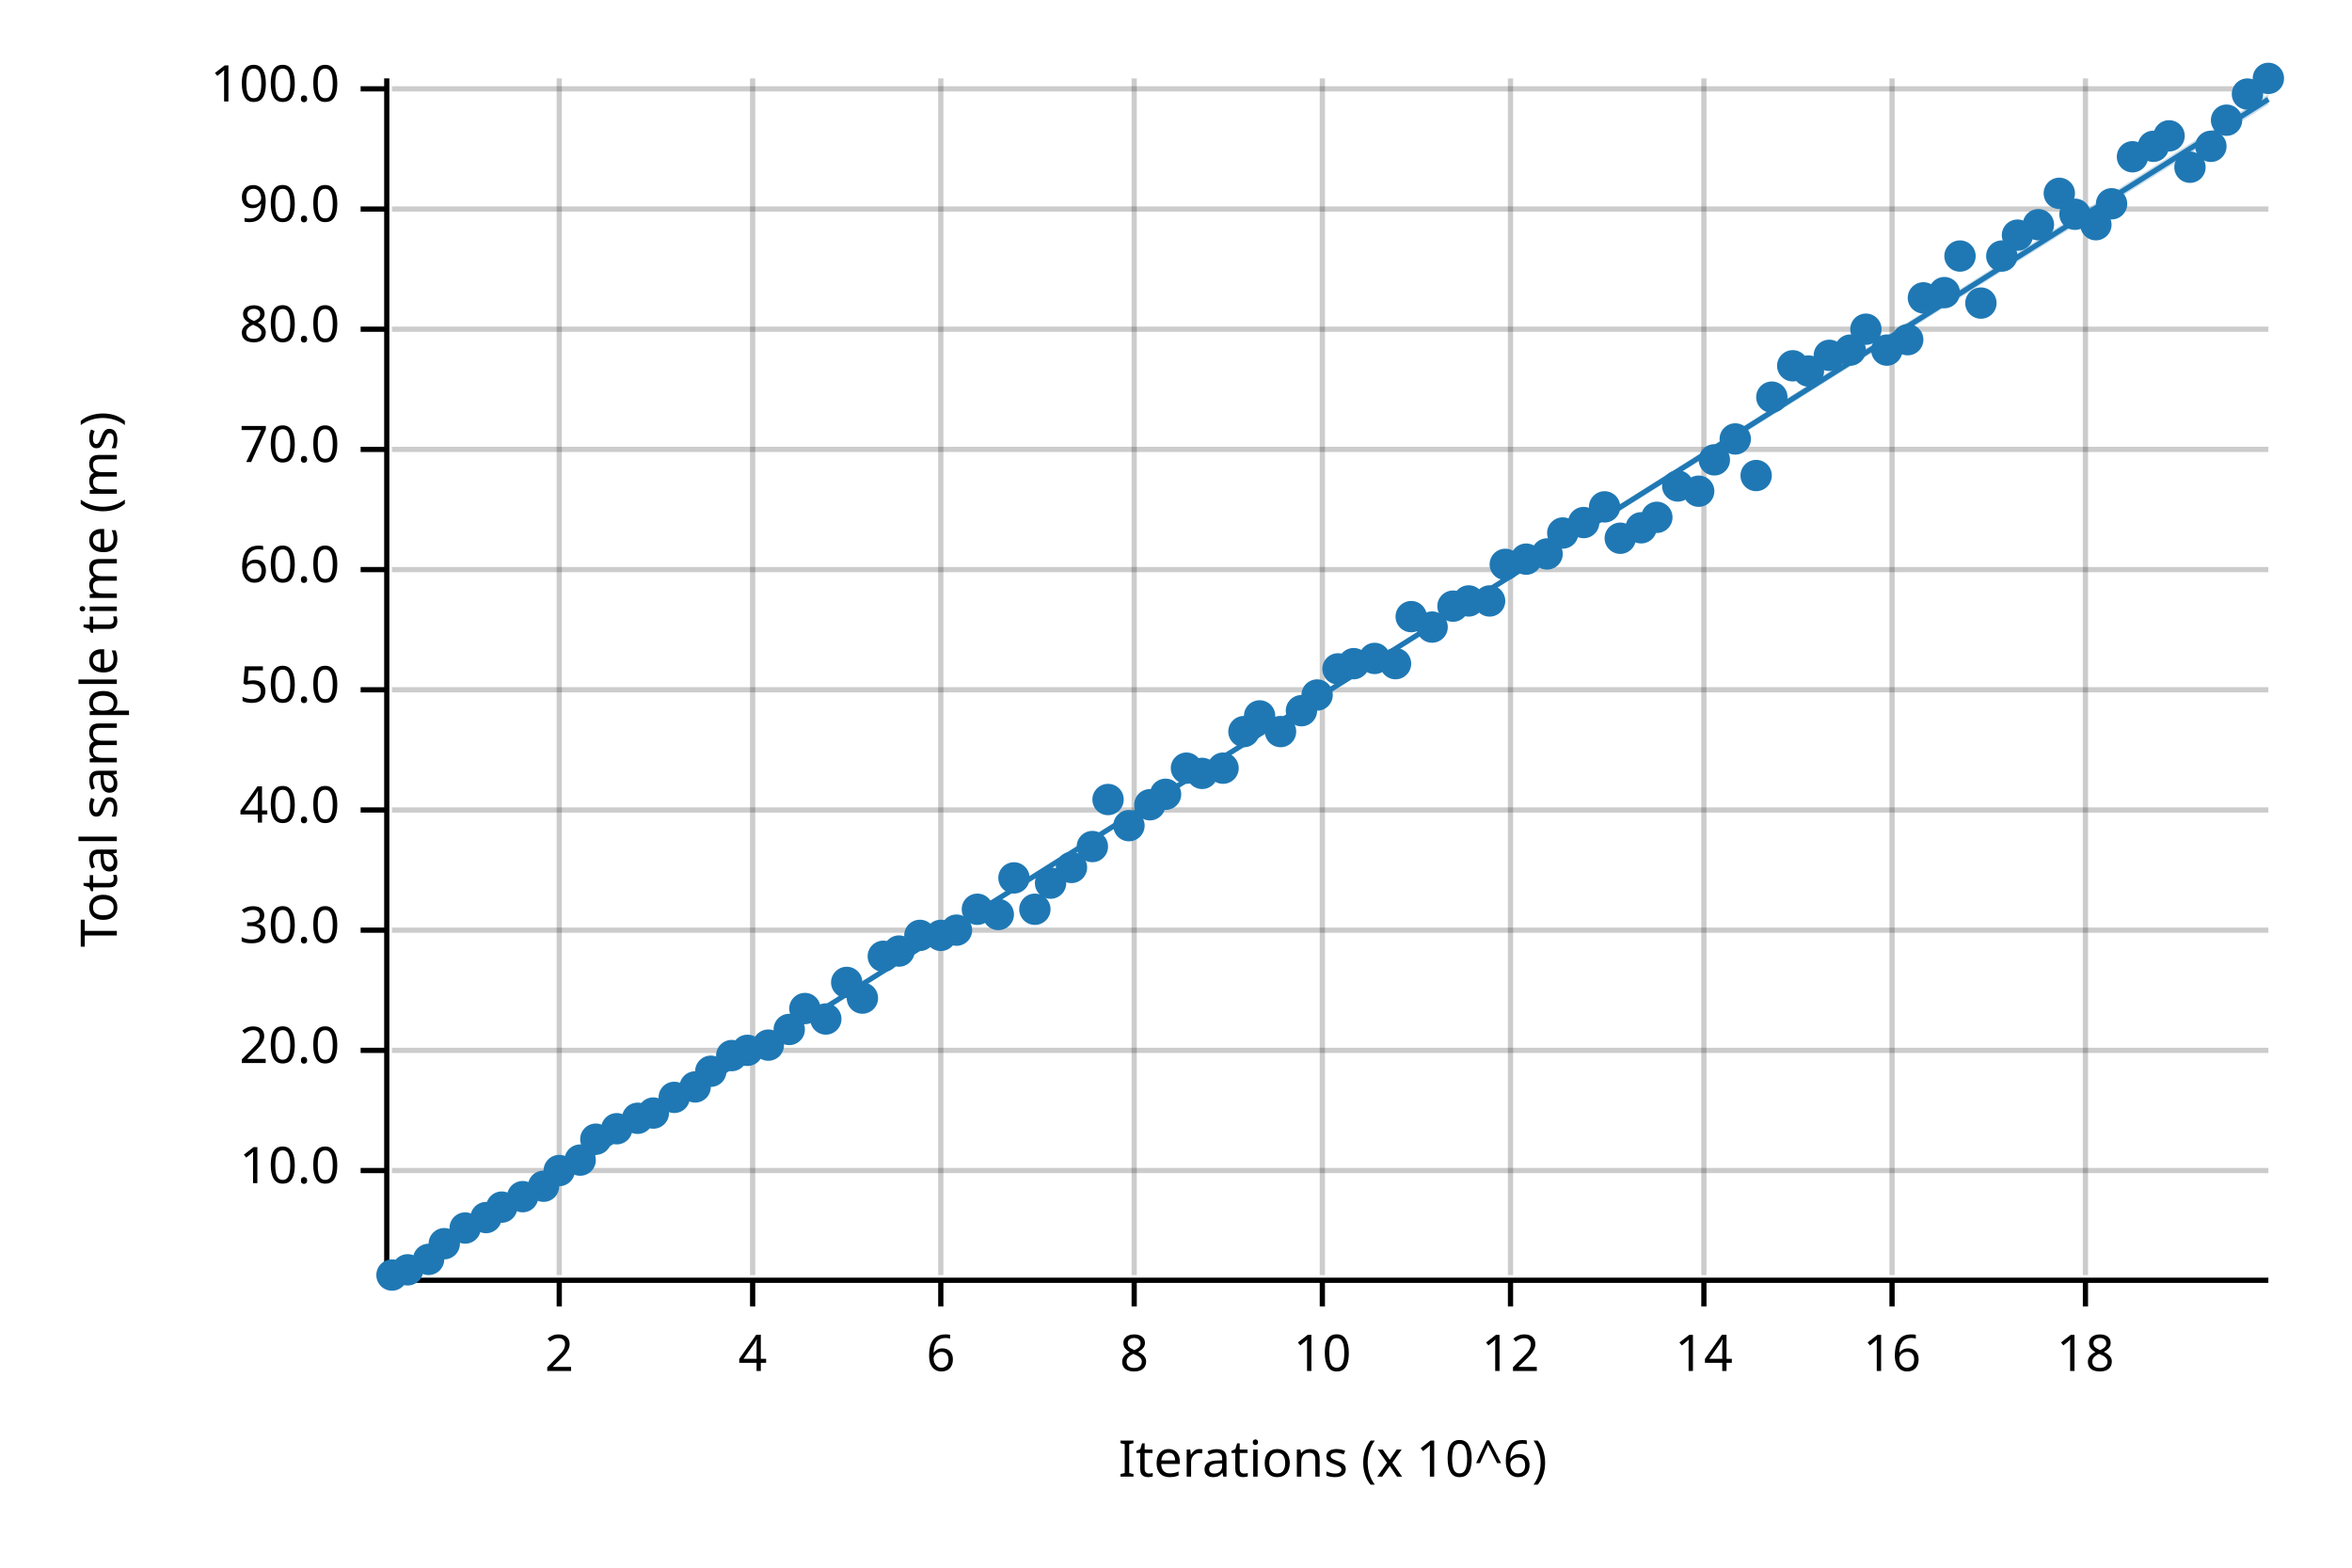
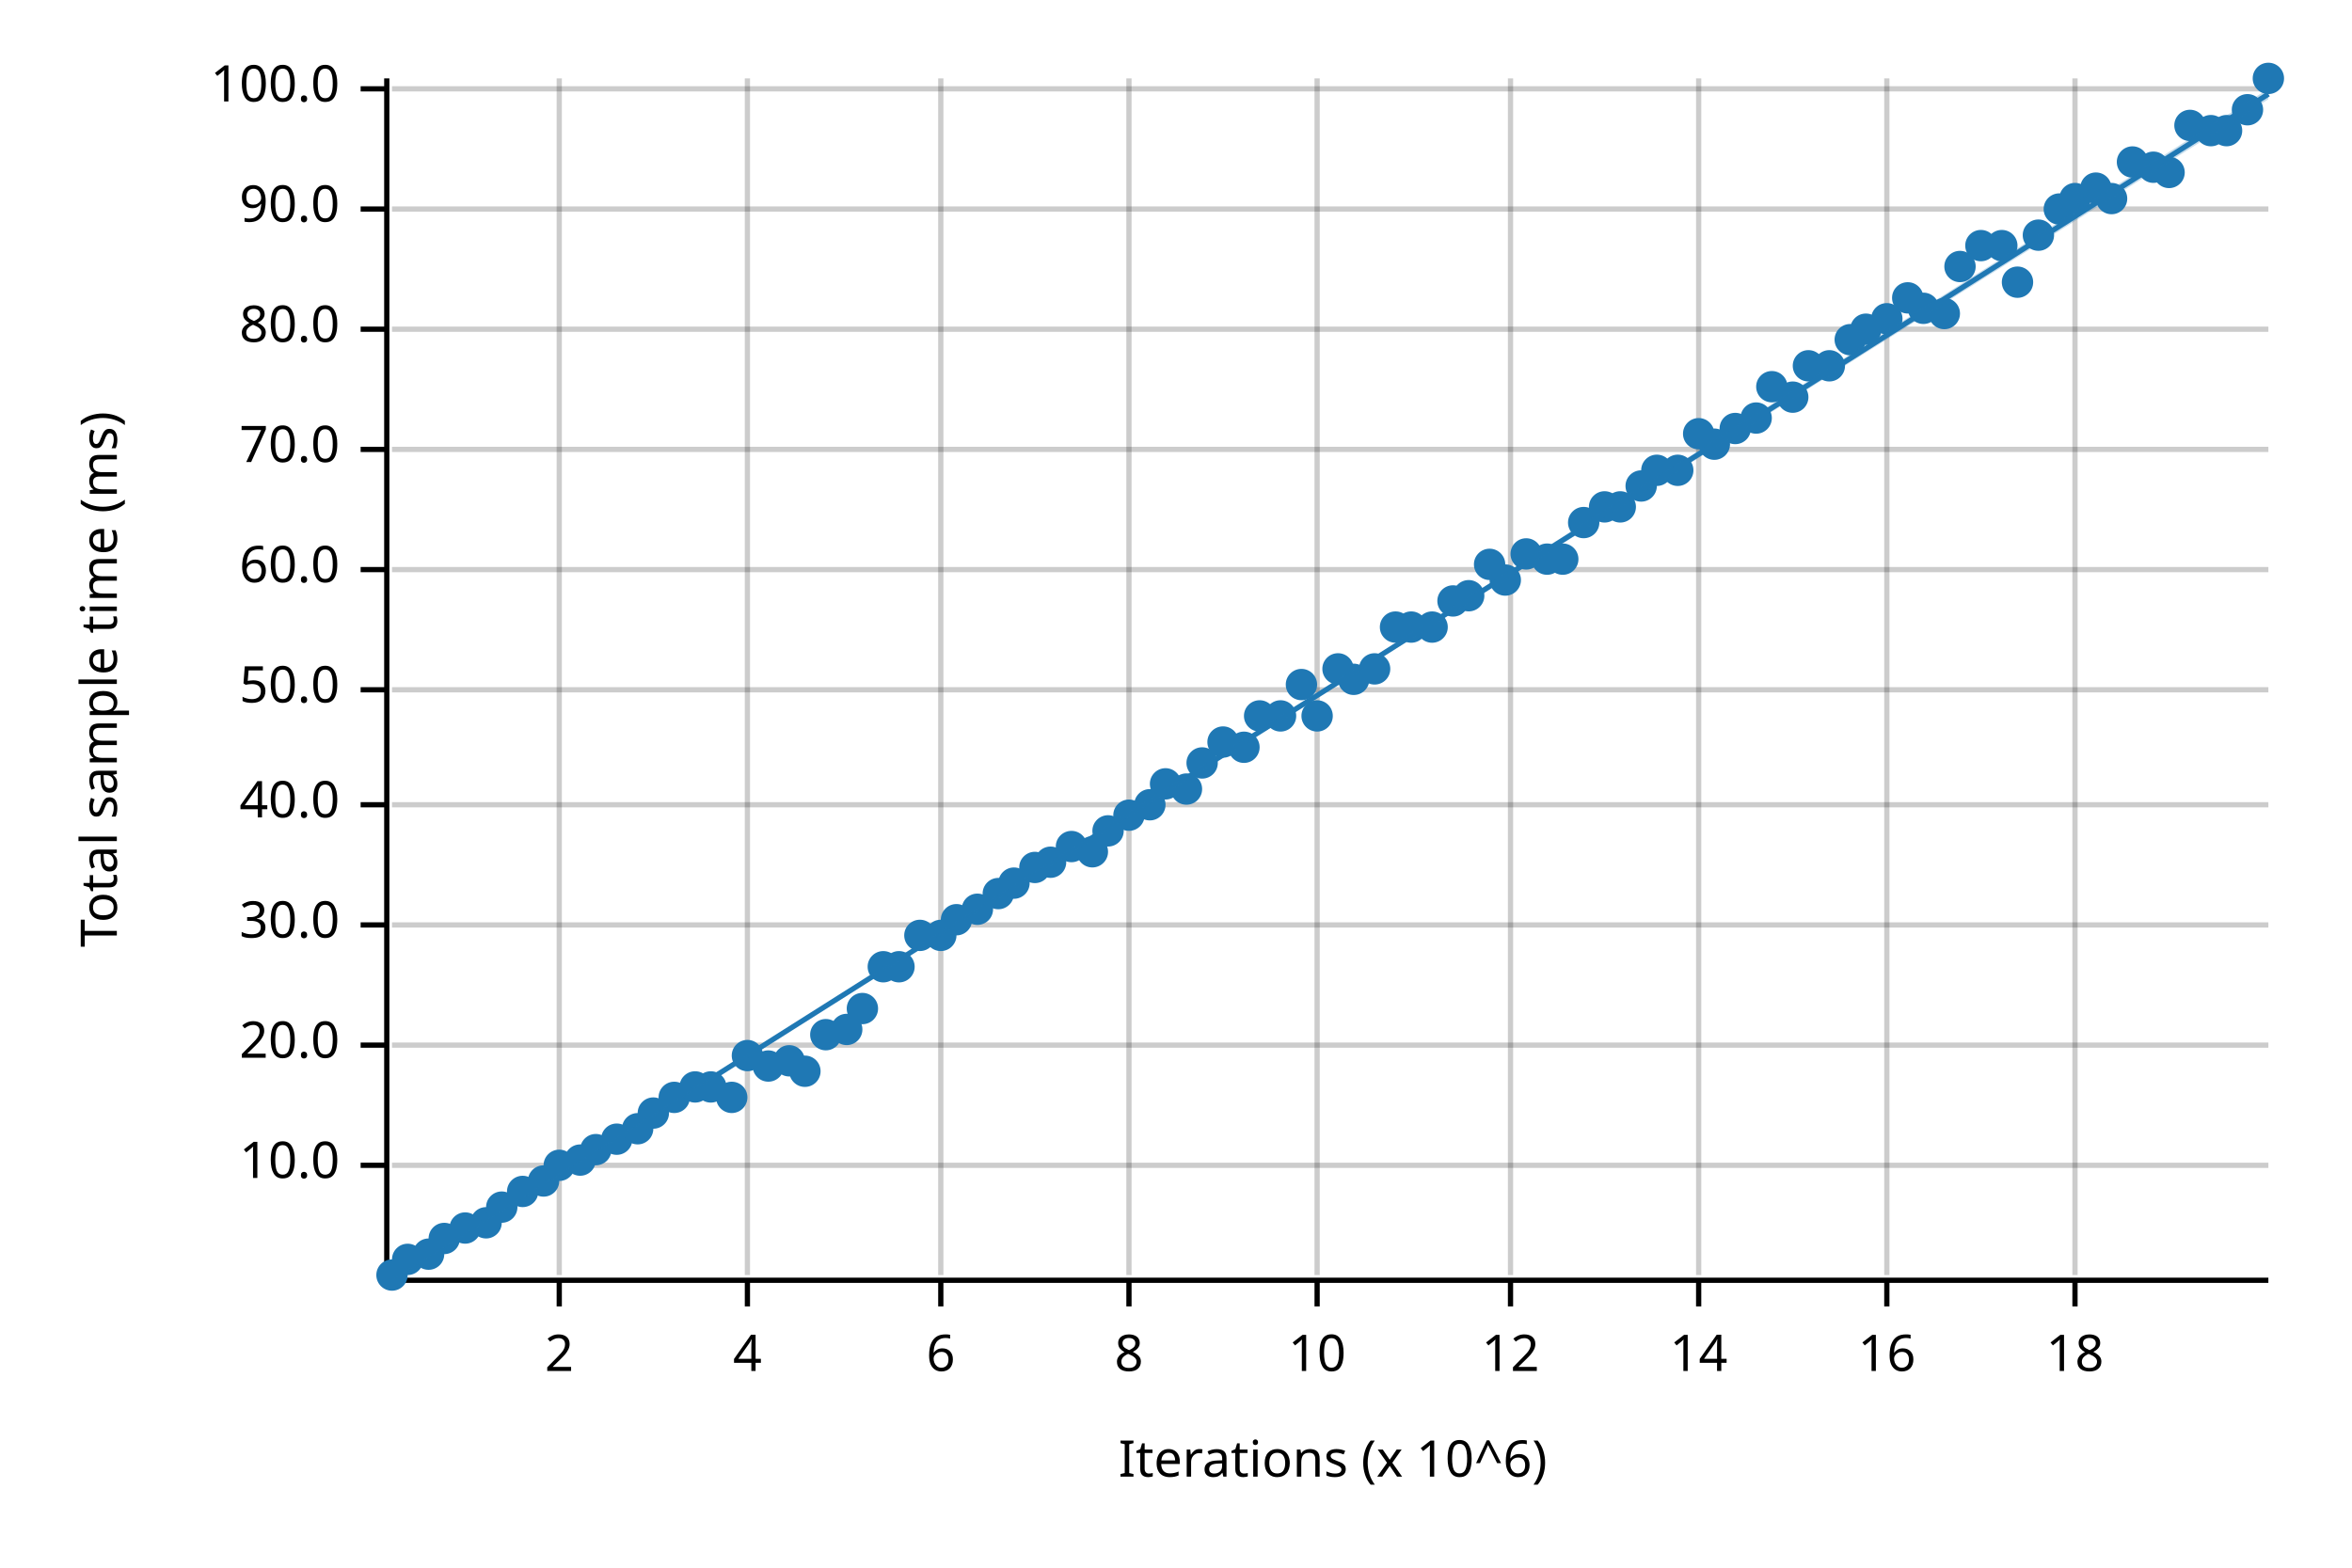
<svg xmlns="http://www.w3.org/2000/svg" width="450" height="300" viewBox="0 0 450 300">
  <text x="15" y="130" dy="0.76em" text-anchor="middle" font-family="sans-serif" font-size="9.677" opacity="1" fill="#000000" transform="rotate(270, 15, 130)">
Total sample time (ms)
</text>
  <text x="255" y="285" dy="-0.5ex" text-anchor="middle" font-family="sans-serif" font-size="9.677" opacity="1" fill="#000000">
Iterations (x 10^6)
</text>
  <line opacity="0.2" stroke="#000000" stroke-width="1" x1="107" y1="244" x2="107" y2="15" />
-   <line opacity="0.2" stroke="#000000" stroke-width="1" x1="144" y1="244" x2="144" y2="15" />
+   <line opacity="0.2" stroke="#000000" stroke-width="1" x1="143" y1="244" x2="143" y2="15" />
  <line opacity="0.2" stroke="#000000" stroke-width="1" x1="180" y1="244" x2="180" y2="15" />
-   <line opacity="0.2" stroke="#000000" stroke-width="1" x1="217" y1="244" x2="217" y2="15" />
-   <line opacity="0.2" stroke="#000000" stroke-width="1" x1="253" y1="244" x2="253" y2="15" />
+   <line opacity="0.2" stroke="#000000" stroke-width="1" x1="216" y1="244" x2="216" y2="15" />
+   <line opacity="0.2" stroke="#000000" stroke-width="1" x1="252" y1="244" x2="252" y2="15" />
  <line opacity="0.2" stroke="#000000" stroke-width="1" x1="289" y1="244" x2="289" y2="15" />
-   <line opacity="0.2" stroke="#000000" stroke-width="1" x1="326" y1="244" x2="326" y2="15" />
-   <line opacity="0.2" stroke="#000000" stroke-width="1" x1="362" y1="244" x2="362" y2="15" />
-   <line opacity="0.2" stroke="#000000" stroke-width="1" x1="399" y1="244" x2="399" y2="15" />
-   <line opacity="0.2" stroke="#000000" stroke-width="1" x1="75" y1="224" x2="434" y2="224" />
-   <line opacity="0.2" stroke="#000000" stroke-width="1" x1="75" y1="201" x2="434" y2="201" />
-   <line opacity="0.2" stroke="#000000" stroke-width="1" x1="75" y1="178" x2="434" y2="178" />
-   <line opacity="0.2" stroke="#000000" stroke-width="1" x1="75" y1="155" x2="434" y2="155" />
+   <line opacity="0.2" stroke="#000000" stroke-width="1" x1="325" y1="244" x2="325" y2="15" />
+   <line opacity="0.2" stroke="#000000" stroke-width="1" x1="361" y1="244" x2="361" y2="15" />
+   <line opacity="0.2" stroke="#000000" stroke-width="1" x1="397" y1="244" x2="397" y2="15" />
+   <line opacity="0.2" stroke="#000000" stroke-width="1" x1="75" y1="223" x2="434" y2="223" />
+   <line opacity="0.2" stroke="#000000" stroke-width="1" x1="75" y1="200" x2="434" y2="200" />
+   <line opacity="0.2" stroke="#000000" stroke-width="1" x1="75" y1="177" x2="434" y2="177" />
+   <line opacity="0.2" stroke="#000000" stroke-width="1" x1="75" y1="154" x2="434" y2="154" />
  <line opacity="0.2" stroke="#000000" stroke-width="1" x1="75" y1="132" x2="434" y2="132" />
  <line opacity="0.2" stroke="#000000" stroke-width="1" x1="75" y1="109" x2="434" y2="109" />
  <line opacity="0.2" stroke="#000000" stroke-width="1" x1="75" y1="86" x2="434" y2="86" />
  <line opacity="0.2" stroke="#000000" stroke-width="1" x1="75" y1="63" x2="434" y2="63" />
  <line opacity="0.2" stroke="#000000" stroke-width="1" x1="75" y1="40" x2="434" y2="40" />
  <line opacity="0.2" stroke="#000000" stroke-width="1" x1="75" y1="17" x2="434" y2="17" />
  <polyline fill="none" opacity="1" stroke="#000000" stroke-width="1" points="74,15 74,244 " />
-   <text x="65" y="224" dy="0.5ex" text-anchor="end" font-family="sans-serif" font-size="9.677" opacity="1" fill="#000000">
+   <text x="65" y="223" dy="0.5ex" text-anchor="end" font-family="sans-serif" font-size="9.677" opacity="1" fill="#000000">
10.0
</text>
-   <polyline fill="none" opacity="1" stroke="#000000" stroke-width="1" points="69,224 74,224 " />
-   <text x="65" y="201" dy="0.5ex" text-anchor="end" font-family="sans-serif" font-size="9.677" opacity="1" fill="#000000">
+   <polyline fill="none" opacity="1" stroke="#000000" stroke-width="1" points="69,223 74,223 " />
+   <text x="65" y="200" dy="0.5ex" text-anchor="end" font-family="sans-serif" font-size="9.677" opacity="1" fill="#000000">
20.0
</text>
-   <polyline fill="none" opacity="1" stroke="#000000" stroke-width="1" points="69,201 74,201 " />
-   <text x="65" y="178" dy="0.5ex" text-anchor="end" font-family="sans-serif" font-size="9.677" opacity="1" fill="#000000">
+   <polyline fill="none" opacity="1" stroke="#000000" stroke-width="1" points="69,200 74,200 " />
+   <text x="65" y="177" dy="0.5ex" text-anchor="end" font-family="sans-serif" font-size="9.677" opacity="1" fill="#000000">
30.0
</text>
-   <polyline fill="none" opacity="1" stroke="#000000" stroke-width="1" points="69,178 74,178 " />
-   <text x="65" y="155" dy="0.5ex" text-anchor="end" font-family="sans-serif" font-size="9.677" opacity="1" fill="#000000">
+   <polyline fill="none" opacity="1" stroke="#000000" stroke-width="1" points="69,177 74,177 " />
+   <text x="65" y="154" dy="0.5ex" text-anchor="end" font-family="sans-serif" font-size="9.677" opacity="1" fill="#000000">
40.0
</text>
-   <polyline fill="none" opacity="1" stroke="#000000" stroke-width="1" points="69,155 74,155 " />
+   <polyline fill="none" opacity="1" stroke="#000000" stroke-width="1" points="69,154 74,154 " />
  <text x="65" y="132" dy="0.5ex" text-anchor="end" font-family="sans-serif" font-size="9.677" opacity="1" fill="#000000">
50.0
</text>
  <polyline fill="none" opacity="1" stroke="#000000" stroke-width="1" points="69,132 74,132 " />
  <text x="65" y="109" dy="0.5ex" text-anchor="end" font-family="sans-serif" font-size="9.677" opacity="1" fill="#000000">
60.0
</text>
  <polyline fill="none" opacity="1" stroke="#000000" stroke-width="1" points="69,109 74,109 " />
  <text x="65" y="86" dy="0.5ex" text-anchor="end" font-family="sans-serif" font-size="9.677" opacity="1" fill="#000000">
70.0
</text>
  <polyline fill="none" opacity="1" stroke="#000000" stroke-width="1" points="69,86 74,86 " />
  <text x="65" y="63" dy="0.5ex" text-anchor="end" font-family="sans-serif" font-size="9.677" opacity="1" fill="#000000">
80.0
</text>
  <polyline fill="none" opacity="1" stroke="#000000" stroke-width="1" points="69,63 74,63 " />
  <text x="65" y="40" dy="0.5ex" text-anchor="end" font-family="sans-serif" font-size="9.677" opacity="1" fill="#000000">
90.0
</text>
  <polyline fill="none" opacity="1" stroke="#000000" stroke-width="1" points="69,40 74,40 " />
  <text x="65" y="17" dy="0.5ex" text-anchor="end" font-family="sans-serif" font-size="9.677" opacity="1" fill="#000000">
100.0
</text>
  <polyline fill="none" opacity="1" stroke="#000000" stroke-width="1" points="69,17 74,17 " />
  <polyline fill="none" opacity="1" stroke="#000000" stroke-width="1" points="75,245 434,245 " />
  <text x="107" y="255" dy="0.76em" text-anchor="middle" font-family="sans-serif" font-size="9.677" opacity="1" fill="#000000">
2
</text>
  <polyline fill="none" opacity="1" stroke="#000000" stroke-width="1" points="107,245 107,250 " />
-   <text x="144" y="255" dy="0.76em" text-anchor="middle" font-family="sans-serif" font-size="9.677" opacity="1" fill="#000000">
+   <text x="143" y="255" dy="0.76em" text-anchor="middle" font-family="sans-serif" font-size="9.677" opacity="1" fill="#000000">
4
</text>
-   <polyline fill="none" opacity="1" stroke="#000000" stroke-width="1" points="144,245 144,250 " />
+   <polyline fill="none" opacity="1" stroke="#000000" stroke-width="1" points="143,245 143,250 " />
  <text x="180" y="255" dy="0.76em" text-anchor="middle" font-family="sans-serif" font-size="9.677" opacity="1" fill="#000000">
6
</text>
  <polyline fill="none" opacity="1" stroke="#000000" stroke-width="1" points="180,245 180,250 " />
-   <text x="217" y="255" dy="0.76em" text-anchor="middle" font-family="sans-serif" font-size="9.677" opacity="1" fill="#000000">
+   <text x="216" y="255" dy="0.76em" text-anchor="middle" font-family="sans-serif" font-size="9.677" opacity="1" fill="#000000">
8
</text>
-   <polyline fill="none" opacity="1" stroke="#000000" stroke-width="1" points="217,245 217,250 " />
-   <text x="253" y="255" dy="0.76em" text-anchor="middle" font-family="sans-serif" font-size="9.677" opacity="1" fill="#000000">
+   <polyline fill="none" opacity="1" stroke="#000000" stroke-width="1" points="216,245 216,250 " />
+   <text x="252" y="255" dy="0.76em" text-anchor="middle" font-family="sans-serif" font-size="9.677" opacity="1" fill="#000000">
10
</text>
-   <polyline fill="none" opacity="1" stroke="#000000" stroke-width="1" points="253,245 253,250 " />
+   <polyline fill="none" opacity="1" stroke="#000000" stroke-width="1" points="252,245 252,250 " />
  <text x="289" y="255" dy="0.76em" text-anchor="middle" font-family="sans-serif" font-size="9.677" opacity="1" fill="#000000">
12
</text>
  <polyline fill="none" opacity="1" stroke="#000000" stroke-width="1" points="289,245 289,250 " />
-   <text x="326" y="255" dy="0.76em" text-anchor="middle" font-family="sans-serif" font-size="9.677" opacity="1" fill="#000000">
+   <text x="325" y="255" dy="0.76em" text-anchor="middle" font-family="sans-serif" font-size="9.677" opacity="1" fill="#000000">
14
</text>
-   <polyline fill="none" opacity="1" stroke="#000000" stroke-width="1" points="326,245 326,250 " />
-   <text x="362" y="255" dy="0.76em" text-anchor="middle" font-family="sans-serif" font-size="9.677" opacity="1" fill="#000000">
+   <polyline fill="none" opacity="1" stroke="#000000" stroke-width="1" points="325,245 325,250 " />
+   <text x="361" y="255" dy="0.76em" text-anchor="middle" font-family="sans-serif" font-size="9.677" opacity="1" fill="#000000">
16
</text>
-   <polyline fill="none" opacity="1" stroke="#000000" stroke-width="1" points="362,245 362,250 " />
-   <text x="399" y="255" dy="0.76em" text-anchor="middle" font-family="sans-serif" font-size="9.677" opacity="1" fill="#000000">
+   <polyline fill="none" opacity="1" stroke="#000000" stroke-width="1" points="361,245 361,250 " />
+   <text x="397" y="255" dy="0.76em" text-anchor="middle" font-family="sans-serif" font-size="9.677" opacity="1" fill="#000000">
18
</text>
-   <polyline fill="none" opacity="1" stroke="#000000" stroke-width="1" points="399,245 399,250 " />
+   <polyline fill="none" opacity="1" stroke="#000000" stroke-width="1" points="397,245 397,250 " />
  <circle cx="75" cy="244" r="3" opacity="1" fill="#1F78B4" stroke="none" stroke-width="1" />
-   <circle cx="78" cy="243" r="3" opacity="1" fill="#1F78B4" stroke="none" stroke-width="1" />
-   <circle cx="82" cy="241" r="3" opacity="1" fill="#1F78B4" stroke="none" stroke-width="1" />
-   <circle cx="85" cy="238" r="3" opacity="1" fill="#1F78B4" stroke="none" stroke-width="1" />
+   <circle cx="78" cy="241" r="3" opacity="1" fill="#1F78B4" stroke="none" stroke-width="1" />
+   <circle cx="82" cy="240" r="3" opacity="1" fill="#1F78B4" stroke="none" stroke-width="1" />
+   <circle cx="85" cy="237" r="3" opacity="1" fill="#1F78B4" stroke="none" stroke-width="1" />
  <circle cx="89" cy="235" r="3" opacity="1" fill="#1F78B4" stroke="none" stroke-width="1" />
-   <circle cx="93" cy="233" r="3" opacity="1" fill="#1F78B4" stroke="none" stroke-width="1" />
+   <circle cx="93" cy="234" r="3" opacity="1" fill="#1F78B4" stroke="none" stroke-width="1" />
  <circle cx="96" cy="231" r="3" opacity="1" fill="#1F78B4" stroke="none" stroke-width="1" />
-   <circle cx="100" cy="229" r="3" opacity="1" fill="#1F78B4" stroke="none" stroke-width="1" />
-   <circle cx="104" cy="227" r="3" opacity="1" fill="#1F78B4" stroke="none" stroke-width="1" />
-   <circle cx="107" cy="224" r="3" opacity="1" fill="#1F78B4" stroke="none" stroke-width="1" />
+   <circle cx="100" cy="228" r="3" opacity="1" fill="#1F78B4" stroke="none" stroke-width="1" />
+   <circle cx="104" cy="226" r="3" opacity="1" fill="#1F78B4" stroke="none" stroke-width="1" />
+   <circle cx="107" cy="223" r="3" opacity="1" fill="#1F78B4" stroke="none" stroke-width="1" />
  <circle cx="111" cy="222" r="3" opacity="1" fill="#1F78B4" stroke="none" stroke-width="1" />
-   <circle cx="114" cy="218" r="3" opacity="1" fill="#1F78B4" stroke="none" stroke-width="1" />
-   <circle cx="118" cy="216" r="3" opacity="1" fill="#1F78B4" stroke="none" stroke-width="1" />
-   <circle cx="122" cy="214" r="3" opacity="1" fill="#1F78B4" stroke="none" stroke-width="1" />
+   <circle cx="114" cy="220" r="3" opacity="1" fill="#1F78B4" stroke="none" stroke-width="1" />
+   <circle cx="118" cy="218" r="3" opacity="1" fill="#1F78B4" stroke="none" stroke-width="1" />
+   <circle cx="122" cy="216" r="3" opacity="1" fill="#1F78B4" stroke="none" stroke-width="1" />
  <circle cx="125" cy="213" r="3" opacity="1" fill="#1F78B4" stroke="none" stroke-width="1" />
  <circle cx="129" cy="210" r="3" opacity="1" fill="#1F78B4" stroke="none" stroke-width="1" />
  <circle cx="133" cy="208" r="3" opacity="1" fill="#1F78B4" stroke="none" stroke-width="1" />
-   <circle cx="136" cy="205" r="3" opacity="1" fill="#1F78B4" stroke="none" stroke-width="1" />
-   <circle cx="140" cy="202" r="3" opacity="1" fill="#1F78B4" stroke="none" stroke-width="1" />
-   <circle cx="143" cy="201" r="3" opacity="1" fill="#1F78B4" stroke="none" stroke-width="1" />
-   <circle cx="147" cy="200" r="3" opacity="1" fill="#1F78B4" stroke="none" stroke-width="1" />
-   <circle cx="151" cy="197" r="3" opacity="1" fill="#1F78B4" stroke="none" stroke-width="1" />
-   <circle cx="154" cy="193" r="3" opacity="1" fill="#1F78B4" stroke="none" stroke-width="1" />
-   <circle cx="158" cy="195" r="3" opacity="1" fill="#1F78B4" stroke="none" stroke-width="1" />
-   <circle cx="162" cy="188" r="3" opacity="1" fill="#1F78B4" stroke="none" stroke-width="1" />
-   <circle cx="165" cy="191" r="3" opacity="1" fill="#1F78B4" stroke="none" stroke-width="1" />
-   <circle cx="169" cy="183" r="3" opacity="1" fill="#1F78B4" stroke="none" stroke-width="1" />
-   <circle cx="172" cy="182" r="3" opacity="1" fill="#1F78B4" stroke="none" stroke-width="1" />
+   <circle cx="136" cy="208" r="3" opacity="1" fill="#1F78B4" stroke="none" stroke-width="1" />
+   <circle cx="140" cy="210" r="3" opacity="1" fill="#1F78B4" stroke="none" stroke-width="1" />
+   <circle cx="143" cy="202" r="3" opacity="1" fill="#1F78B4" stroke="none" stroke-width="1" />
+   <circle cx="147" cy="204" r="3" opacity="1" fill="#1F78B4" stroke="none" stroke-width="1" />
+   <circle cx="151" cy="203" r="3" opacity="1" fill="#1F78B4" stroke="none" stroke-width="1" />
+   <circle cx="154" cy="205" r="3" opacity="1" fill="#1F78B4" stroke="none" stroke-width="1" />
+   <circle cx="158" cy="198" r="3" opacity="1" fill="#1F78B4" stroke="none" stroke-width="1" />
+   <circle cx="162" cy="197" r="3" opacity="1" fill="#1F78B4" stroke="none" stroke-width="1" />
+   <circle cx="165" cy="193" r="3" opacity="1" fill="#1F78B4" stroke="none" stroke-width="1" />
+   <circle cx="169" cy="185" r="3" opacity="1" fill="#1F78B4" stroke="none" stroke-width="1" />
+   <circle cx="172" cy="185" r="3" opacity="1" fill="#1F78B4" stroke="none" stroke-width="1" />
  <circle cx="176" cy="179" r="3" opacity="1" fill="#1F78B4" stroke="none" stroke-width="1" />
  <circle cx="180" cy="179" r="3" opacity="1" fill="#1F78B4" stroke="none" stroke-width="1" />
-   <circle cx="183" cy="178" r="3" opacity="1" fill="#1F78B4" stroke="none" stroke-width="1" />
+   <circle cx="183" cy="176" r="3" opacity="1" fill="#1F78B4" stroke="none" stroke-width="1" />
  <circle cx="187" cy="174" r="3" opacity="1" fill="#1F78B4" stroke="none" stroke-width="1" />
-   <circle cx="191" cy="175" r="3" opacity="1" fill="#1F78B4" stroke="none" stroke-width="1" />
-   <circle cx="194" cy="168" r="3" opacity="1" fill="#1F78B4" stroke="none" stroke-width="1" />
-   <circle cx="198" cy="174" r="3" opacity="1" fill="#1F78B4" stroke="none" stroke-width="1" />
-   <circle cx="201" cy="169" r="3" opacity="1" fill="#1F78B4" stroke="none" stroke-width="1" />
-   <circle cx="205" cy="166" r="3" opacity="1" fill="#1F78B4" stroke="none" stroke-width="1" />
-   <circle cx="209" cy="162" r="3" opacity="1" fill="#1F78B4" stroke="none" stroke-width="1" />
-   <circle cx="212" cy="153" r="3" opacity="1" fill="#1F78B4" stroke="none" stroke-width="1" />
-   <circle cx="216" cy="158" r="3" opacity="1" fill="#1F78B4" stroke="none" stroke-width="1" />
+   <circle cx="191" cy="171" r="3" opacity="1" fill="#1F78B4" stroke="none" stroke-width="1" />
+   <circle cx="194" cy="169" r="3" opacity="1" fill="#1F78B4" stroke="none" stroke-width="1" />
+   <circle cx="198" cy="166" r="3" opacity="1" fill="#1F78B4" stroke="none" stroke-width="1" />
+   <circle cx="201" cy="165" r="3" opacity="1" fill="#1F78B4" stroke="none" stroke-width="1" />
+   <circle cx="205" cy="162" r="3" opacity="1" fill="#1F78B4" stroke="none" stroke-width="1" />
+   <circle cx="209" cy="163" r="3" opacity="1" fill="#1F78B4" stroke="none" stroke-width="1" />
+   <circle cx="212" cy="159" r="3" opacity="1" fill="#1F78B4" stroke="none" stroke-width="1" />
+   <circle cx="216" cy="156" r="3" opacity="1" fill="#1F78B4" stroke="none" stroke-width="1" />
  <circle cx="220" cy="154" r="3" opacity="1" fill="#1F78B4" stroke="none" stroke-width="1" />
-   <circle cx="223" cy="152" r="3" opacity="1" fill="#1F78B4" stroke="none" stroke-width="1" />
-   <circle cx="227" cy="147" r="3" opacity="1" fill="#1F78B4" stroke="none" stroke-width="1" />
-   <circle cx="230" cy="148" r="3" opacity="1" fill="#1F78B4" stroke="none" stroke-width="1" />
-   <circle cx="234" cy="147" r="3" opacity="1" fill="#1F78B4" stroke="none" stroke-width="1" />
-   <circle cx="238" cy="140" r="3" opacity="1" fill="#1F78B4" stroke="none" stroke-width="1" />
+   <circle cx="223" cy="150" r="3" opacity="1" fill="#1F78B4" stroke="none" stroke-width="1" />
+   <circle cx="227" cy="151" r="3" opacity="1" fill="#1F78B4" stroke="none" stroke-width="1" />
+   <circle cx="230" cy="146" r="3" opacity="1" fill="#1F78B4" stroke="none" stroke-width="1" />
+   <circle cx="234" cy="142" r="3" opacity="1" fill="#1F78B4" stroke="none" stroke-width="1" />
+   <circle cx="238" cy="143" r="3" opacity="1" fill="#1F78B4" stroke="none" stroke-width="1" />
  <circle cx="241" cy="137" r="3" opacity="1" fill="#1F78B4" stroke="none" stroke-width="1" />
-   <circle cx="245" cy="140" r="3" opacity="1" fill="#1F78B4" stroke="none" stroke-width="1" />
-   <circle cx="249" cy="136" r="3" opacity="1" fill="#1F78B4" stroke="none" stroke-width="1" />
-   <circle cx="252" cy="133" r="3" opacity="1" fill="#1F78B4" stroke="none" stroke-width="1" />
+   <circle cx="245" cy="137" r="3" opacity="1" fill="#1F78B4" stroke="none" stroke-width="1" />
+   <circle cx="249" cy="131" r="3" opacity="1" fill="#1F78B4" stroke="none" stroke-width="1" />
+   <circle cx="252" cy="137" r="3" opacity="1" fill="#1F78B4" stroke="none" stroke-width="1" />
  <circle cx="256" cy="128" r="3" opacity="1" fill="#1F78B4" stroke="none" stroke-width="1" />
-   <circle cx="259" cy="127" r="3" opacity="1" fill="#1F78B4" stroke="none" stroke-width="1" />
-   <circle cx="263" cy="126" r="3" opacity="1" fill="#1F78B4" stroke="none" stroke-width="1" />
-   <circle cx="267" cy="127" r="3" opacity="1" fill="#1F78B4" stroke="none" stroke-width="1" />
-   <circle cx="270" cy="118" r="3" opacity="1" fill="#1F78B4" stroke="none" stroke-width="1" />
+   <circle cx="259" cy="130" r="3" opacity="1" fill="#1F78B4" stroke="none" stroke-width="1" />
+   <circle cx="263" cy="128" r="3" opacity="1" fill="#1F78B4" stroke="none" stroke-width="1" />
+   <circle cx="267" cy="120" r="3" opacity="1" fill="#1F78B4" stroke="none" stroke-width="1" />
+   <circle cx="270" cy="120" r="3" opacity="1" fill="#1F78B4" stroke="none" stroke-width="1" />
  <circle cx="274" cy="120" r="3" opacity="1" fill="#1F78B4" stroke="none" stroke-width="1" />
-   <circle cx="278" cy="116" r="3" opacity="1" fill="#1F78B4" stroke="none" stroke-width="1" />
-   <circle cx="281" cy="115" r="3" opacity="1" fill="#1F78B4" stroke="none" stroke-width="1" />
-   <circle cx="285" cy="115" r="3" opacity="1" fill="#1F78B4" stroke="none" stroke-width="1" />
-   <circle cx="288" cy="108" r="3" opacity="1" fill="#1F78B4" stroke="none" stroke-width="1" />
-   <circle cx="292" cy="107" r="3" opacity="1" fill="#1F78B4" stroke="none" stroke-width="1" />
-   <circle cx="296" cy="106" r="3" opacity="1" fill="#1F78B4" stroke="none" stroke-width="1" />
-   <circle cx="299" cy="102" r="3" opacity="1" fill="#1F78B4" stroke="none" stroke-width="1" />
+   <circle cx="278" cy="115" r="3" opacity="1" fill="#1F78B4" stroke="none" stroke-width="1" />
+   <circle cx="281" cy="114" r="3" opacity="1" fill="#1F78B4" stroke="none" stroke-width="1" />
+   <circle cx="285" cy="108" r="3" opacity="1" fill="#1F78B4" stroke="none" stroke-width="1" />
+   <circle cx="288" cy="111" r="3" opacity="1" fill="#1F78B4" stroke="none" stroke-width="1" />
+   <circle cx="292" cy="106" r="3" opacity="1" fill="#1F78B4" stroke="none" stroke-width="1" />
+   <circle cx="296" cy="107" r="3" opacity="1" fill="#1F78B4" stroke="none" stroke-width="1" />
+   <circle cx="299" cy="107" r="3" opacity="1" fill="#1F78B4" stroke="none" stroke-width="1" />
  <circle cx="303" cy="100" r="3" opacity="1" fill="#1F78B4" stroke="none" stroke-width="1" />
  <circle cx="307" cy="97" r="3" opacity="1" fill="#1F78B4" stroke="none" stroke-width="1" />
-   <circle cx="310" cy="103" r="3" opacity="1" fill="#1F78B4" stroke="none" stroke-width="1" />
-   <circle cx="314" cy="101" r="3" opacity="1" fill="#1F78B4" stroke="none" stroke-width="1" />
-   <circle cx="317" cy="99" r="3" opacity="1" fill="#1F78B4" stroke="none" stroke-width="1" />
-   <circle cx="321" cy="93" r="3" opacity="1" fill="#1F78B4" stroke="none" stroke-width="1" />
-   <circle cx="325" cy="94" r="3" opacity="1" fill="#1F78B4" stroke="none" stroke-width="1" />
-   <circle cx="328" cy="88" r="3" opacity="1" fill="#1F78B4" stroke="none" stroke-width="1" />
-   <circle cx="332" cy="84" r="3" opacity="1" fill="#1F78B4" stroke="none" stroke-width="1" />
-   <circle cx="336" cy="91" r="3" opacity="1" fill="#1F78B4" stroke="none" stroke-width="1" />
-   <circle cx="339" cy="76" r="3" opacity="1" fill="#1F78B4" stroke="none" stroke-width="1" />
-   <circle cx="343" cy="70" r="3" opacity="1" fill="#1F78B4" stroke="none" stroke-width="1" />
-   <circle cx="346" cy="71" r="3" opacity="1" fill="#1F78B4" stroke="none" stroke-width="1" />
-   <circle cx="350" cy="68" r="3" opacity="1" fill="#1F78B4" stroke="none" stroke-width="1" />
-   <circle cx="354" cy="67" r="3" opacity="1" fill="#1F78B4" stroke="none" stroke-width="1" />
+   <circle cx="310" cy="97" r="3" opacity="1" fill="#1F78B4" stroke="none" stroke-width="1" />
+   <circle cx="314" cy="93" r="3" opacity="1" fill="#1F78B4" stroke="none" stroke-width="1" />
+   <circle cx="317" cy="90" r="3" opacity="1" fill="#1F78B4" stroke="none" stroke-width="1" />
+   <circle cx="321" cy="90" r="3" opacity="1" fill="#1F78B4" stroke="none" stroke-width="1" />
+   <circle cx="325" cy="83" r="3" opacity="1" fill="#1F78B4" stroke="none" stroke-width="1" />
+   <circle cx="328" cy="85" r="3" opacity="1" fill="#1F78B4" stroke="none" stroke-width="1" />
+   <circle cx="332" cy="82" r="3" opacity="1" fill="#1F78B4" stroke="none" stroke-width="1" />
+   <circle cx="336" cy="80" r="3" opacity="1" fill="#1F78B4" stroke="none" stroke-width="1" />
+   <circle cx="339" cy="74" r="3" opacity="1" fill="#1F78B4" stroke="none" stroke-width="1" />
+   <circle cx="343" cy="76" r="3" opacity="1" fill="#1F78B4" stroke="none" stroke-width="1" />
+   <circle cx="346" cy="70" r="3" opacity="1" fill="#1F78B4" stroke="none" stroke-width="1" />
+   <circle cx="350" cy="70" r="3" opacity="1" fill="#1F78B4" stroke="none" stroke-width="1" />
+   <circle cx="354" cy="65" r="3" opacity="1" fill="#1F78B4" stroke="none" stroke-width="1" />
  <circle cx="357" cy="63" r="3" opacity="1" fill="#1F78B4" stroke="none" stroke-width="1" />
-   <circle cx="361" cy="67" r="3" opacity="1" fill="#1F78B4" stroke="none" stroke-width="1" />
-   <circle cx="365" cy="65" r="3" opacity="1" fill="#1F78B4" stroke="none" stroke-width="1" />
-   <circle cx="368" cy="57" r="3" opacity="1" fill="#1F78B4" stroke="none" stroke-width="1" />
-   <circle cx="372" cy="56" r="3" opacity="1" fill="#1F78B4" stroke="none" stroke-width="1" />
-   <circle cx="375" cy="49" r="3" opacity="1" fill="#1F78B4" stroke="none" stroke-width="1" />
-   <circle cx="379" cy="58" r="3" opacity="1" fill="#1F78B4" stroke="none" stroke-width="1" />
-   <circle cx="383" cy="49" r="3" opacity="1" fill="#1F78B4" stroke="none" stroke-width="1" />
-   <circle cx="386" cy="45" r="3" opacity="1" fill="#1F78B4" stroke="none" stroke-width="1" />
-   <circle cx="390" cy="43" r="3" opacity="1" fill="#1F78B4" stroke="none" stroke-width="1" />
-   <circle cx="394" cy="37" r="3" opacity="1" fill="#1F78B4" stroke="none" stroke-width="1" />
-   <circle cx="397" cy="41" r="3" opacity="1" fill="#1F78B4" stroke="none" stroke-width="1" />
-   <circle cx="401" cy="43" r="3" opacity="1" fill="#1F78B4" stroke="none" stroke-width="1" />
-   <circle cx="404" cy="39" r="3" opacity="1" fill="#1F78B4" stroke="none" stroke-width="1" />
-   <circle cx="408" cy="30" r="3" opacity="1" fill="#1F78B4" stroke="none" stroke-width="1" />
-   <circle cx="412" cy="28" r="3" opacity="1" fill="#1F78B4" stroke="none" stroke-width="1" />
-   <circle cx="415" cy="26" r="3" opacity="1" fill="#1F78B4" stroke="none" stroke-width="1" />
-   <circle cx="419" cy="32" r="3" opacity="1" fill="#1F78B4" stroke="none" stroke-width="1" />
-   <circle cx="423" cy="28" r="3" opacity="1" fill="#1F78B4" stroke="none" stroke-width="1" />
-   <circle cx="426" cy="23" r="3" opacity="1" fill="#1F78B4" stroke="none" stroke-width="1" />
-   <circle cx="430" cy="18" r="3" opacity="1" fill="#1F78B4" stroke="none" stroke-width="1" />
+   <circle cx="361" cy="61" r="3" opacity="1" fill="#1F78B4" stroke="none" stroke-width="1" />
+   <circle cx="365" cy="57" r="3" opacity="1" fill="#1F78B4" stroke="none" stroke-width="1" />
+   <circle cx="368" cy="59" r="3" opacity="1" fill="#1F78B4" stroke="none" stroke-width="1" />
+   <circle cx="372" cy="60" r="3" opacity="1" fill="#1F78B4" stroke="none" stroke-width="1" />
+   <circle cx="375" cy="51" r="3" opacity="1" fill="#1F78B4" stroke="none" stroke-width="1" />
+   <circle cx="379" cy="47" r="3" opacity="1" fill="#1F78B4" stroke="none" stroke-width="1" />
+   <circle cx="383" cy="47" r="3" opacity="1" fill="#1F78B4" stroke="none" stroke-width="1" />
+   <circle cx="386" cy="54" r="3" opacity="1" fill="#1F78B4" stroke="none" stroke-width="1" />
+   <circle cx="390" cy="45" r="3" opacity="1" fill="#1F78B4" stroke="none" stroke-width="1" />
+   <circle cx="394" cy="40" r="3" opacity="1" fill="#1F78B4" stroke="none" stroke-width="1" />
+   <circle cx="397" cy="38" r="3" opacity="1" fill="#1F78B4" stroke="none" stroke-width="1" />
+   <circle cx="401" cy="36" r="3" opacity="1" fill="#1F78B4" stroke="none" stroke-width="1" />
+   <circle cx="404" cy="38" r="3" opacity="1" fill="#1F78B4" stroke="none" stroke-width="1" />
+   <circle cx="408" cy="31" r="3" opacity="1" fill="#1F78B4" stroke="none" stroke-width="1" />
+   <circle cx="412" cy="32" r="3" opacity="1" fill="#1F78B4" stroke="none" stroke-width="1" />
+   <circle cx="415" cy="33" r="3" opacity="1" fill="#1F78B4" stroke="none" stroke-width="1" />
+   <circle cx="419" cy="24" r="3" opacity="1" fill="#1F78B4" stroke="none" stroke-width="1" />
+   <circle cx="423" cy="25" r="3" opacity="1" fill="#1F78B4" stroke="none" stroke-width="1" />
+   <circle cx="426" cy="25" r="3" opacity="1" fill="#1F78B4" stroke="none" stroke-width="1" />
+   <circle cx="430" cy="21" r="3" opacity="1" fill="#1F78B4" stroke="none" stroke-width="1" />
  <circle cx="434" cy="15" r="3" opacity="1" fill="#1F78B4" stroke="none" stroke-width="1" />
-   <polyline fill="none" opacity="1" stroke="#1F78B4" stroke-width="1" points="75,245 434,19 " />
-   <polygon opacity="0.25" fill="#1F78B4" points="75,245 434,20 434,18 " />
+   <polyline fill="none" opacity="1" stroke="#1F78B4" stroke-width="1" points="75,245 434,18 " />
+   <polygon opacity="0.25" fill="#1F78B4" points="75,245 434,19 434,17 " />
</svg>
